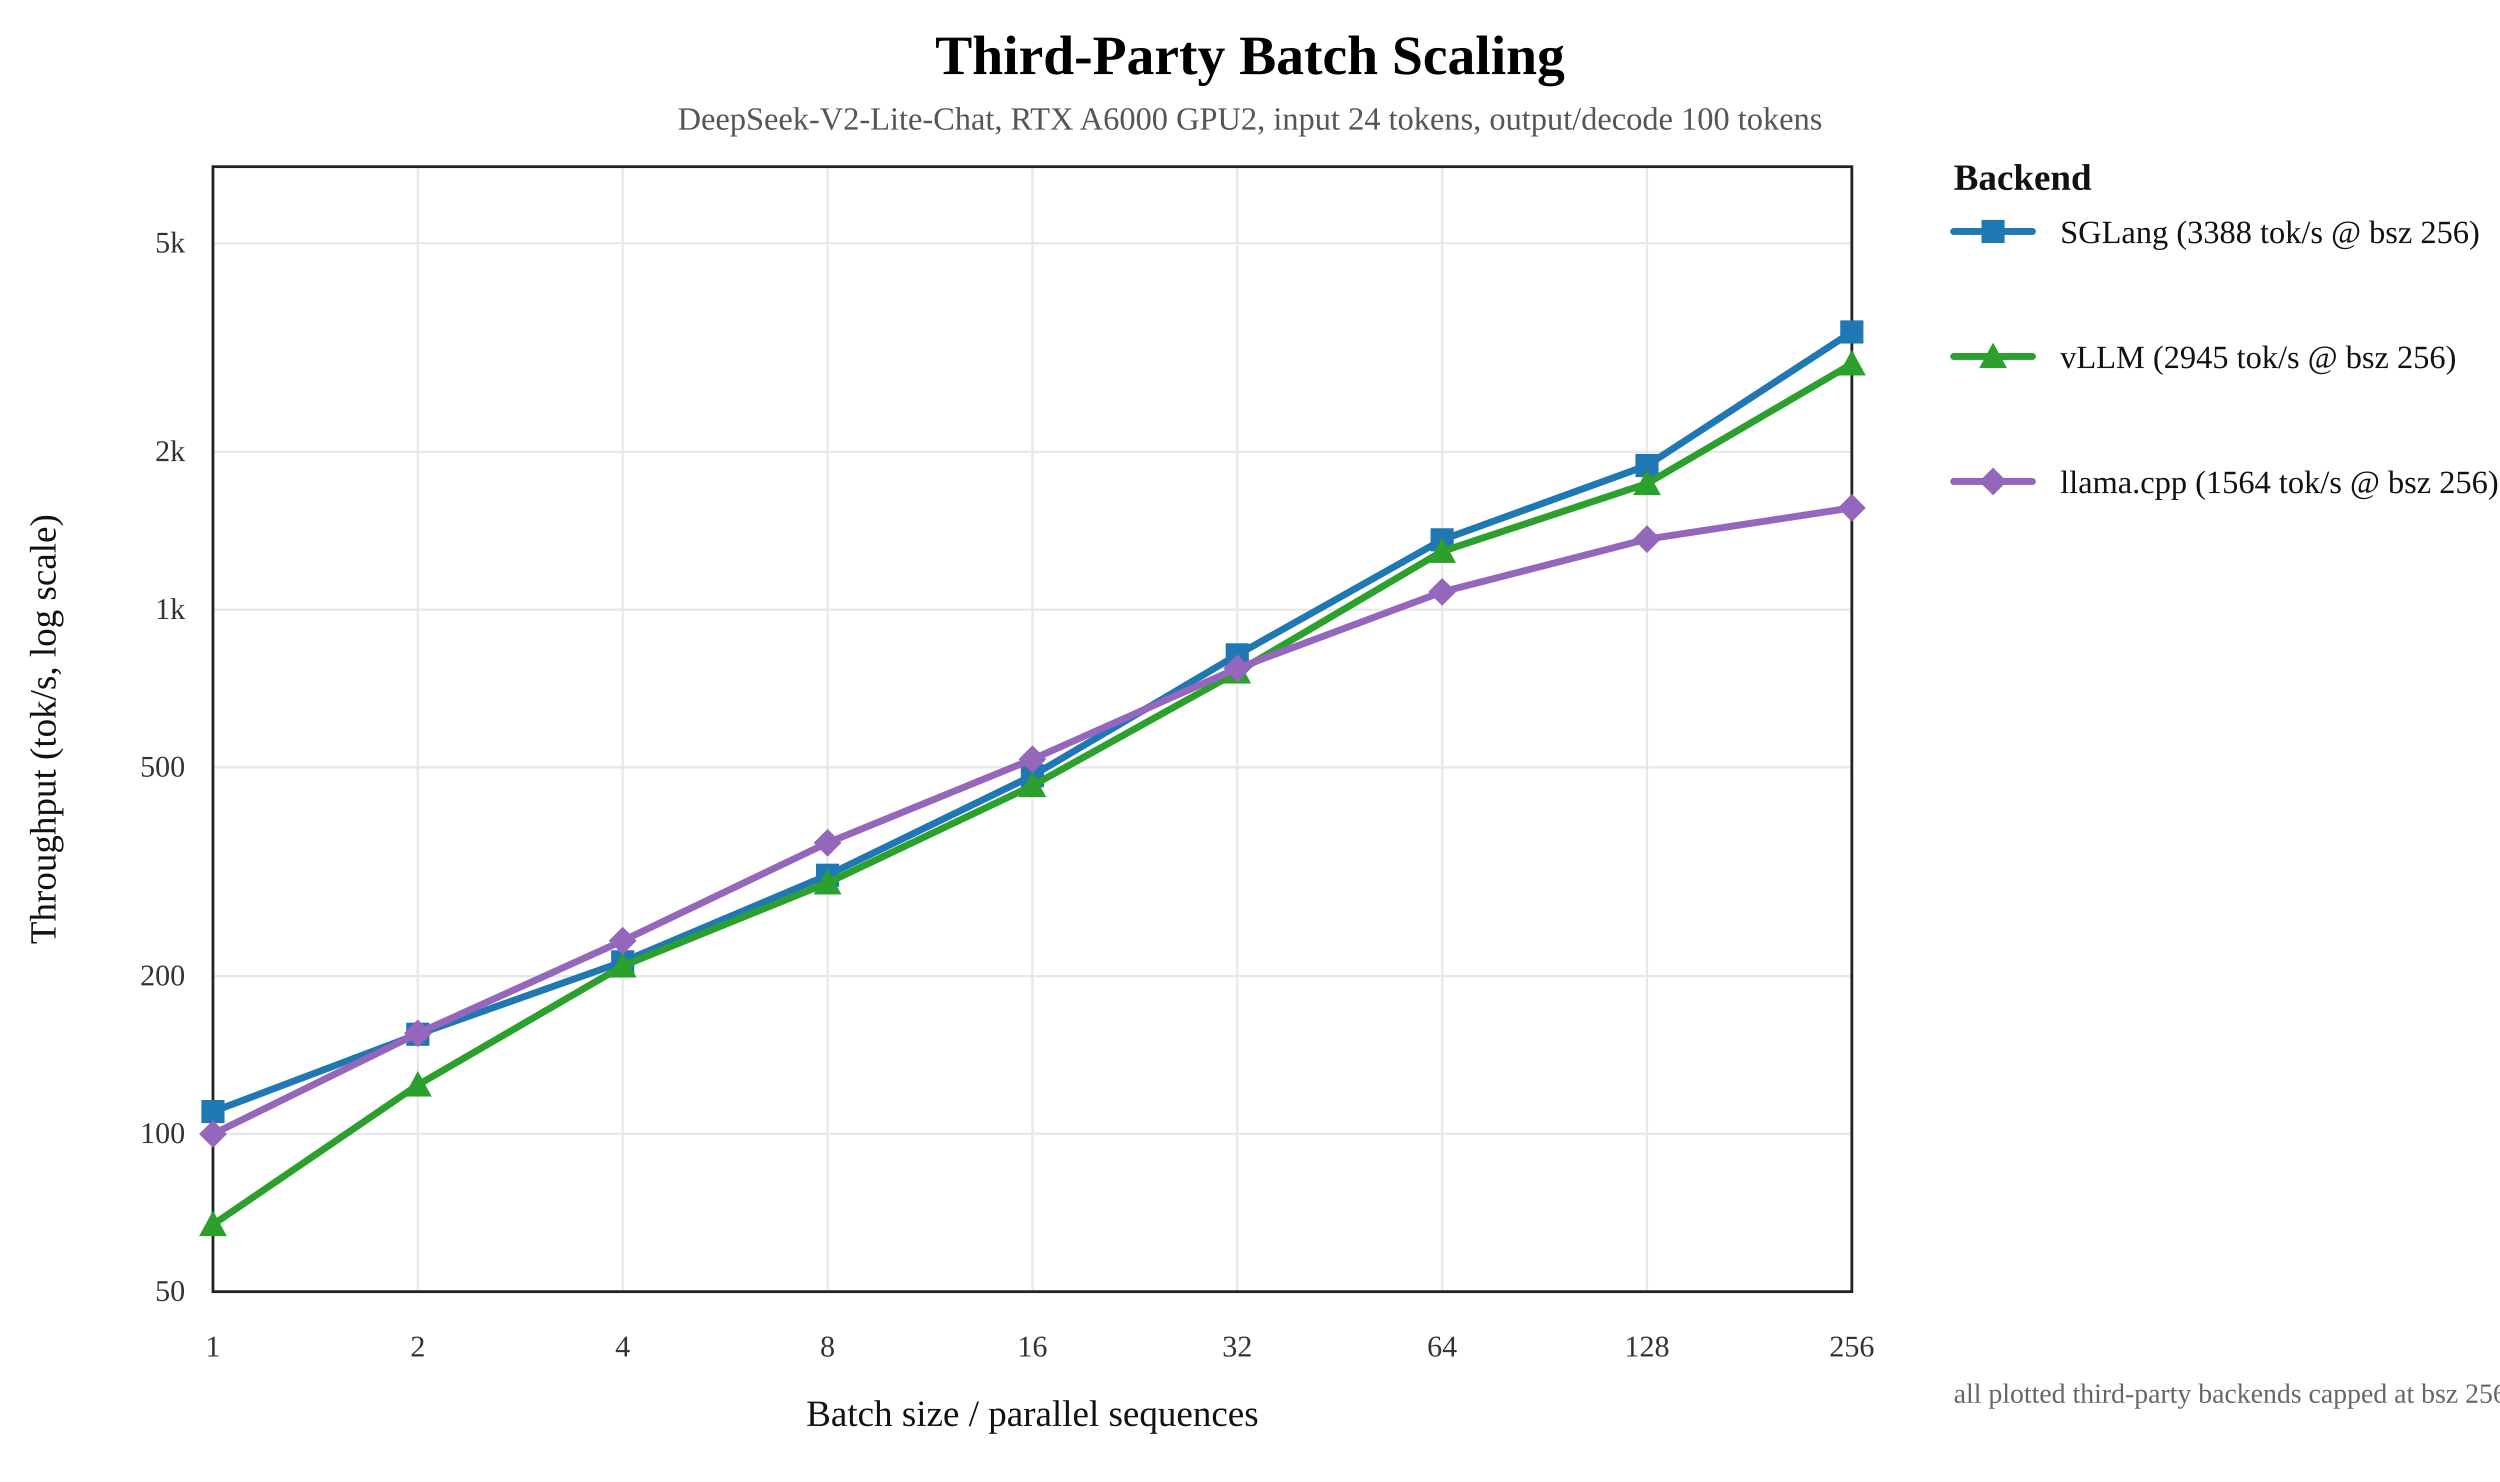
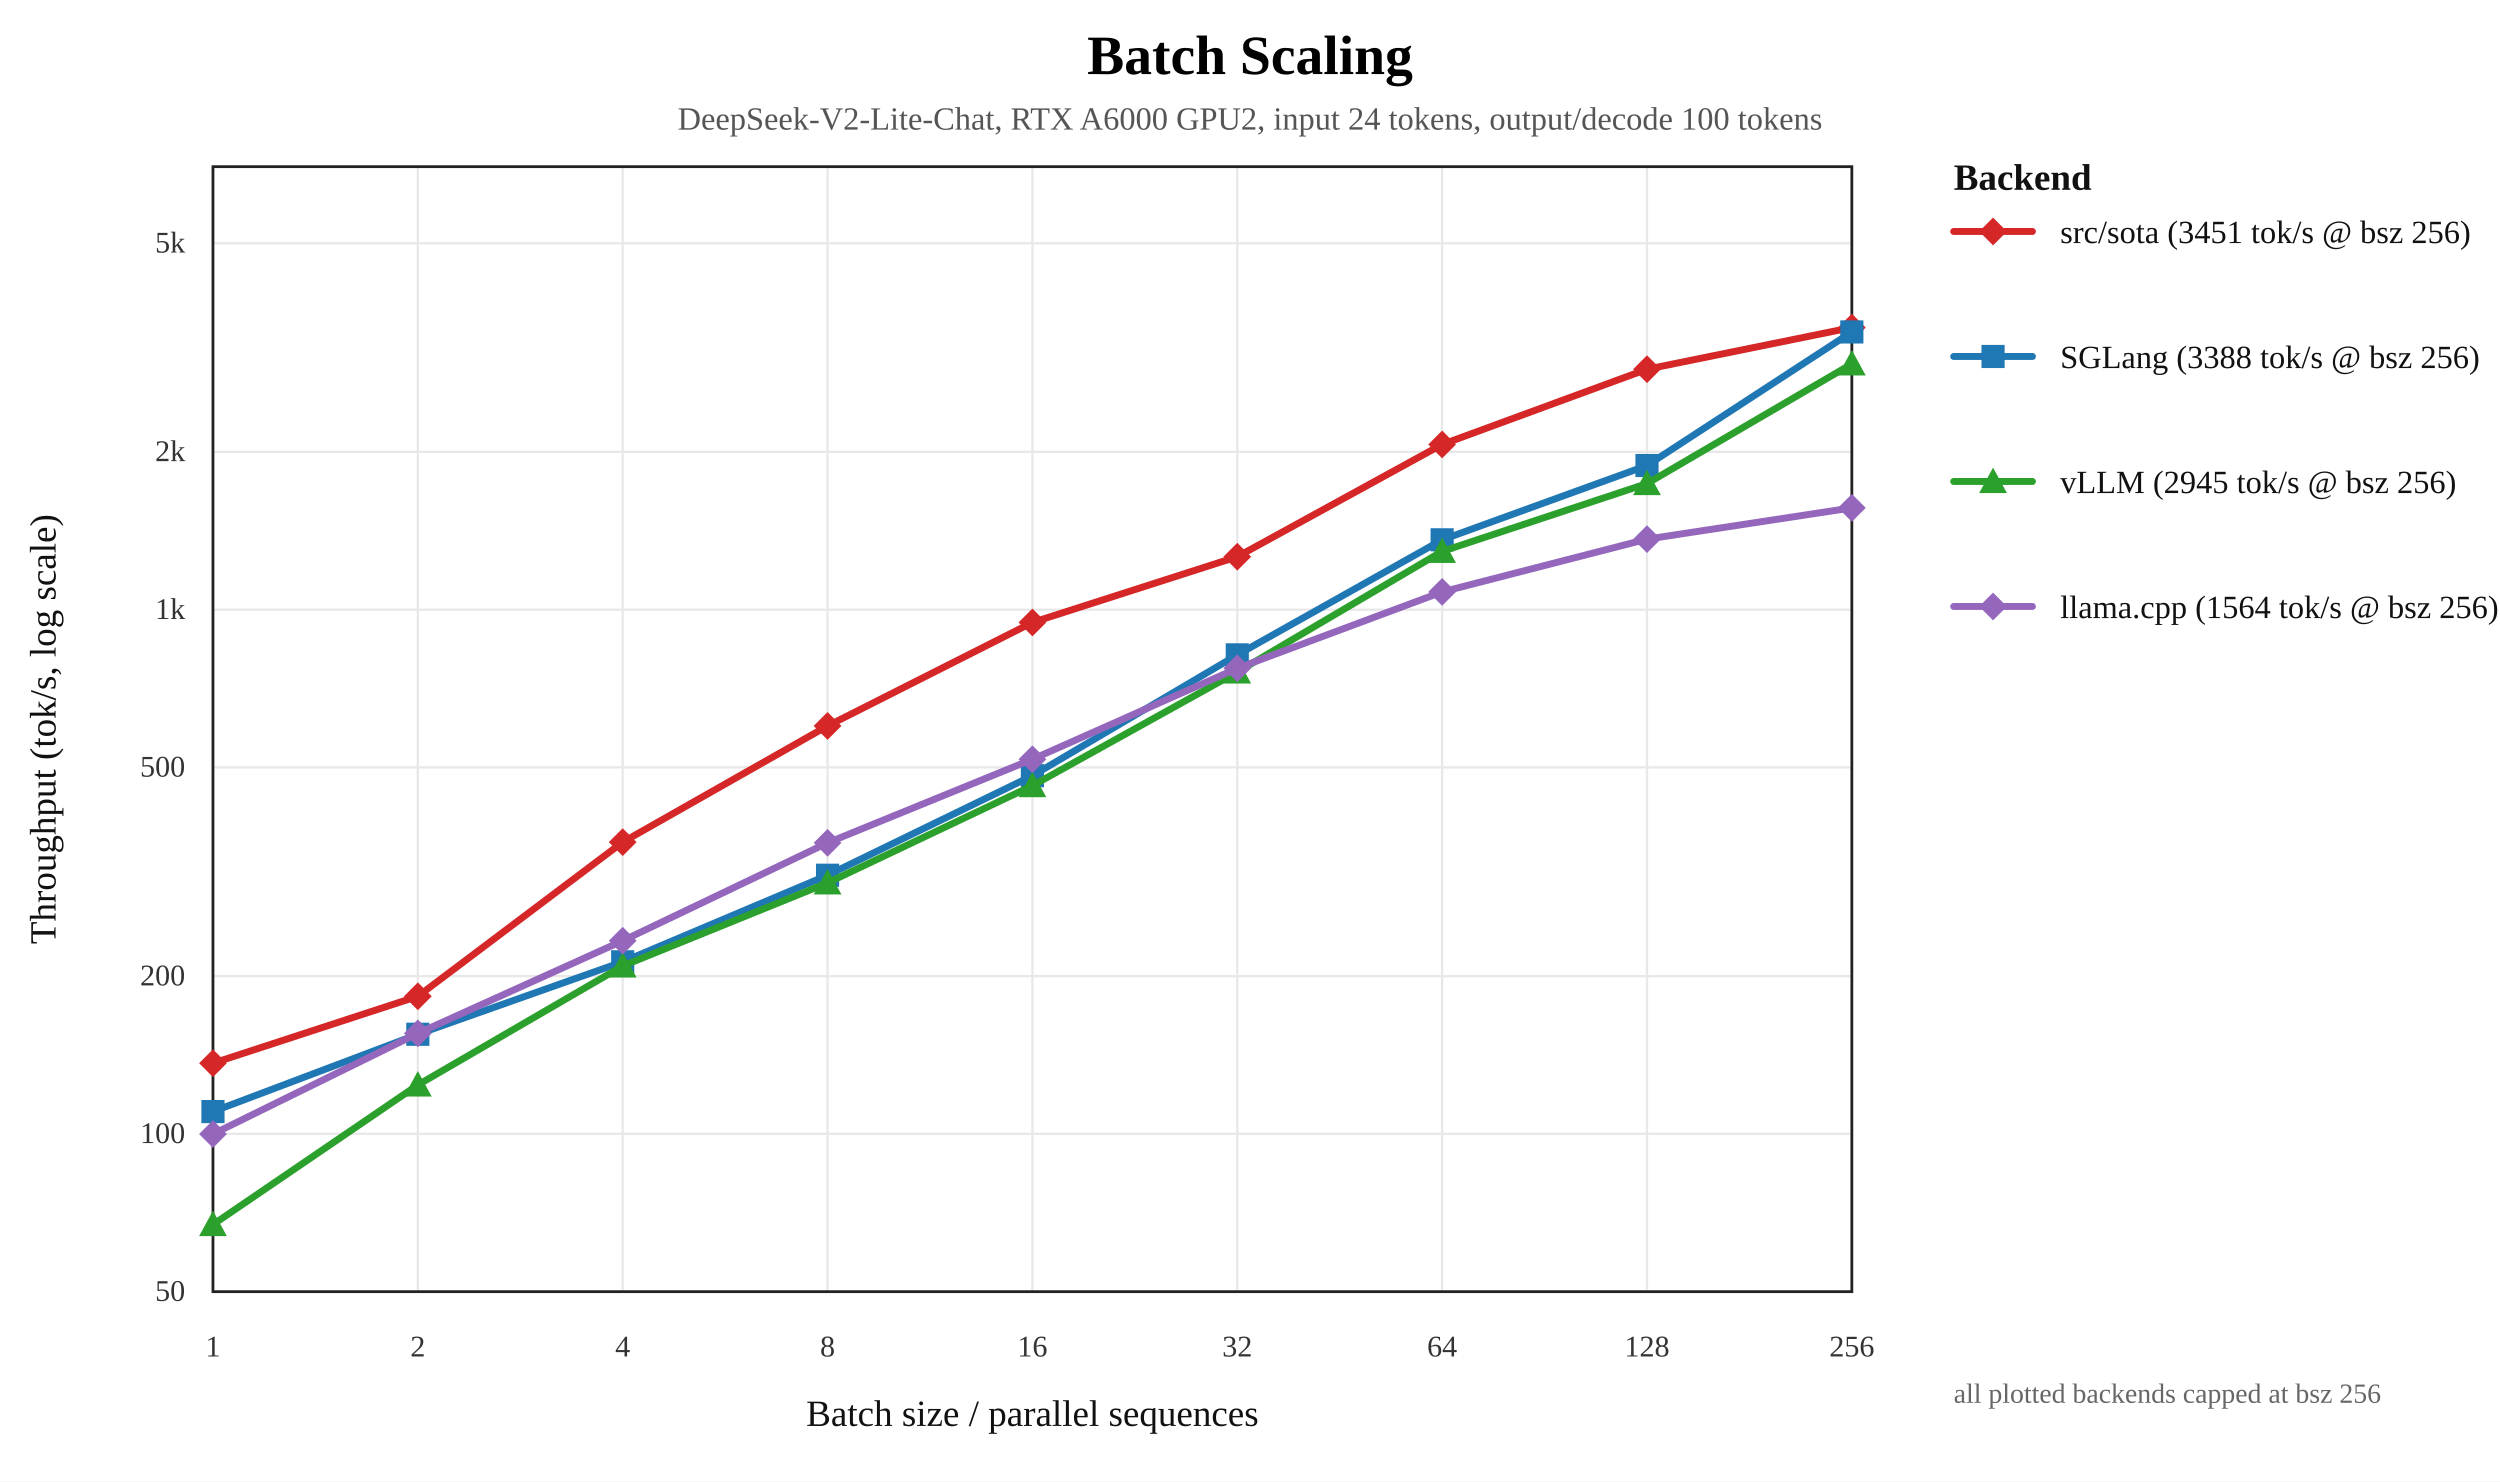
<svg xmlns="http://www.w3.org/2000/svg" width="1080" height="640" viewBox="0 0 1080 640" role="img">
  <rect width="1080" height="640" fill="white" />
-   <text x="540.0" y="32.0" text-anchor="middle" font-size="24" font-weight="700">Third-Party Batch Scaling</text>
+   <text x="540.0" y="32.0" text-anchor="middle" font-size="24" font-weight="700">Batch Scaling</text>
  <text x="540.0" y="56.0" text-anchor="middle" font-size="14" fill="#555">DeepSeek-V2-Lite-Chat, RTX A6000 GPU2, input 24 tokens, output/decode 100 tokens</text>
  <line x1="92.0" y1="72" x2="92.0" y2="558" stroke="#e8e8e8" stroke-width="1" />
  <text x="92.0" y="586.0" text-anchor="middle" font-size="13" fill="#333">1</text>
  <line x1="180.5" y1="72" x2="180.5" y2="558" stroke="#e8e8e8" stroke-width="1" />
  <text x="180.5" y="586.0" text-anchor="middle" font-size="13" fill="#333">2</text>
  <line x1="269.0" y1="72" x2="269.0" y2="558" stroke="#e8e8e8" stroke-width="1" />
  <text x="269.0" y="586.0" text-anchor="middle" font-size="13" fill="#333">4</text>
  <line x1="357.5" y1="72" x2="357.5" y2="558" stroke="#e8e8e8" stroke-width="1" />
  <text x="357.5" y="586.0" text-anchor="middle" font-size="13" fill="#333">8</text>
  <line x1="446.0" y1="72" x2="446.0" y2="558" stroke="#e8e8e8" stroke-width="1" />
  <text x="446.0" y="586.0" text-anchor="middle" font-size="13" fill="#333">16</text>
  <line x1="534.5" y1="72" x2="534.5" y2="558" stroke="#e8e8e8" stroke-width="1" />
  <text x="534.5" y="586.0" text-anchor="middle" font-size="13" fill="#333">32</text>
  <line x1="623.0" y1="72" x2="623.0" y2="558" stroke="#e8e8e8" stroke-width="1" />
  <text x="623.0" y="586.0" text-anchor="middle" font-size="13" fill="#333">64</text>
  <line x1="711.5" y1="72" x2="711.5" y2="558" stroke="#e8e8e8" stroke-width="1" />
  <text x="711.5" y="586.0" text-anchor="middle" font-size="13" fill="#333">128</text>
  <line x1="800.0" y1="72" x2="800.0" y2="558" stroke="#e8e8e8" stroke-width="1" />
  <text x="800.0" y="586.0" text-anchor="middle" font-size="13" fill="#333">256</text>
  <line x1="92" y1="558.0" x2="800" y2="558.0" stroke="#e8e8e8" stroke-width="1" />
  <text x="80.0" y="562.0" text-anchor="end" font-size="13" fill="#333">50</text>
  <line x1="92" y1="489.8" x2="800" y2="489.8" stroke="#e8e8e8" stroke-width="1" />
  <text x="80.0" y="493.8" text-anchor="end" font-size="13" fill="#333">100</text>
  <line x1="92" y1="421.7" x2="800" y2="421.7" stroke="#e8e8e8" stroke-width="1" />
  <text x="80.0" y="425.7" text-anchor="end" font-size="13" fill="#333">200</text>
  <line x1="92" y1="331.5" x2="800" y2="331.5" stroke="#e8e8e8" stroke-width="1" />
  <text x="80.0" y="335.5" text-anchor="end" font-size="13" fill="#333">500</text>
  <line x1="92" y1="263.4" x2="800" y2="263.4" stroke="#e8e8e8" stroke-width="1" />
  <text x="80.0" y="267.4" text-anchor="end" font-size="13" fill="#333">1k</text>
  <line x1="92" y1="195.2" x2="800" y2="195.2" stroke="#e8e8e8" stroke-width="1" />
  <text x="80.0" y="199.2" text-anchor="end" font-size="13" fill="#333">2k</text>
  <line x1="92" y1="105.1" x2="800" y2="105.1" stroke="#e8e8e8" stroke-width="1" />
  <text x="80.0" y="109.1" text-anchor="end" font-size="13" fill="#333">5k</text>
  <rect x="92" y="72" width="708" height="486" fill="none" stroke="#222" stroke-width="1.2" />
  <text x="446.0" y="616.0" text-anchor="middle" font-size="16" fill="#111">Batch size / parallel sequences</text>
  <text x="24" y="315.0" text-anchor="middle" font-size="16" fill="#111" transform="rotate(-90 24 315.0)">Throughput (tok/s, log scale)</text>
+   <polyline points="92.0,459.3 180.5,430.4 269.0,363.8 357.5,313.6 446.0,268.9 534.5,240.5 623.0,192.0 711.5,159.5 800.0,141.5" fill="none" stroke="#d62728" stroke-width="3" stroke-linejoin="round" stroke-linecap="round" />
+   <polygon points="92.0,453.3 86.0,459.3 92.0,465.3 98.0,459.3" fill="#d62728" />
+   <polygon points="180.5,424.4 174.5,430.4 180.5,436.4 186.5,430.4" fill="#d62728" />
+   <polygon points="269.0,357.8 263.0,363.8 269.0,369.8 275.0,363.8" fill="#d62728" />
+   <polygon points="357.5,307.6 351.5,313.6 357.5,319.6 363.5,313.6" fill="#d62728" />
+   <polygon points="446.0,262.9 440.0,268.9 446.0,274.9 452.0,268.9" fill="#d62728" />
+   <polygon points="534.5,234.5 528.5,240.5 534.5,246.5 540.5,240.5" fill="#d62728" />
+   <polygon points="623.0,186.0 617.0,192.0 623.0,198.0 629.0,192.0" fill="#d62728" />
+   <polygon points="711.5,153.5 705.5,159.5 711.5,165.5 717.5,159.5" fill="#d62728" />
+   <polygon points="800.0,135.5 794.0,141.5 800.0,147.5 806.0,141.5" fill="#d62728" />
  <polyline points="92.0,480.2 180.5,446.8 269.0,415.5 357.5,378.1 446.0,335.1 534.5,282.9 623.0,233.2 711.5,201.1 800.0,143.4" fill="none" stroke="#1f77b4" stroke-width="3" stroke-linejoin="round" stroke-linecap="round" />
  <rect x="87.0" y="475.2" width="10" height="10" fill="#1f77b4" />
  <rect x="175.5" y="441.8" width="10" height="10" fill="#1f77b4" />
  <rect x="264.0" y="410.5" width="10" height="10" fill="#1f77b4" />
  <rect x="352.5" y="373.1" width="10" height="10" fill="#1f77b4" />
  <rect x="441.0" y="330.1" width="10" height="10" fill="#1f77b4" />
  <rect x="529.5" y="277.9" width="10" height="10" fill="#1f77b4" />
  <rect x="618.0" y="228.2" width="10" height="10" fill="#1f77b4" />
  <rect x="706.5" y="196.1" width="10" height="10" fill="#1f77b4" />
  <rect x="795.0" y="138.4" width="10" height="10" fill="#1f77b4" />
  <polyline points="92.0,529.0 180.5,468.7 269.0,417.3 357.5,381.4 446.0,339.4 534.5,290.3 623.0,238.2 711.5,208.9 800.0,157.2" fill="none" stroke="#2ca02c" stroke-width="3" stroke-linejoin="round" stroke-linecap="round" />
  <polygon points="92.0,523.0 86.0,534.0 98.0,534.0" fill="#2ca02c" />
  <polygon points="180.5,462.7 174.5,473.7 186.5,473.7" fill="#2ca02c" />
  <polygon points="269.0,411.3 263.0,422.3 275.0,422.3" fill="#2ca02c" />
  <polygon points="357.5,375.4 351.5,386.4 363.5,386.4" fill="#2ca02c" />
  <polygon points="446.0,333.4 440.0,344.4 452.0,344.4" fill="#2ca02c" />
  <polygon points="534.5,284.3 528.5,295.3 540.5,295.3" fill="#2ca02c" />
  <polygon points="623.0,232.2 617.0,243.2 629.0,243.2" fill="#2ca02c" />
  <polygon points="711.5,202.9 705.5,213.9 717.5,213.9" fill="#2ca02c" />
  <polygon points="800.0,151.2 794.0,162.2 806.0,162.2" fill="#2ca02c" />
  <polyline points="92.0,489.9 180.5,446.4 269.0,406.4 357.5,364.1 446.0,328.0 534.5,288.7 623.0,255.7 711.5,232.9 800.0,219.4" fill="none" stroke="#9467bd" stroke-width="3" stroke-linejoin="round" stroke-linecap="round" />
  <polygon points="92.0,483.9 86.0,489.9 92.0,495.9 98.0,489.9" fill="#9467bd" />
  <polygon points="180.5,440.4 174.5,446.4 180.5,452.4 186.5,446.4" fill="#9467bd" />
  <polygon points="269.0,400.4 263.0,406.4 269.0,412.4 275.0,406.4" fill="#9467bd" />
  <polygon points="357.5,358.1 351.5,364.1 357.5,370.1 363.5,364.1" fill="#9467bd" />
  <polygon points="446.0,322.0 440.0,328.0 446.0,334.0 452.0,328.0" fill="#9467bd" />
  <polygon points="534.5,282.7 528.5,288.7 534.5,294.7 540.5,288.7" fill="#9467bd" />
  <polygon points="623.0,249.7 617.0,255.7 623.0,261.7 629.0,255.7" fill="#9467bd" />
  <polygon points="711.5,226.9 705.5,232.9 711.5,238.9 717.5,232.9" fill="#9467bd" />
  <polygon points="800.0,213.4 794.0,219.4 800.0,225.4 806.0,219.4" fill="#9467bd" />
  <text x="844.0" y="82.0" font-size="16" font-weight="700" fill="#111">Backend</text>
-   <line x1="844" y1="100.0" x2="878" y2="100.0" stroke="#1f77b4" stroke-width="3" stroke-linecap="round" />
-   <rect x="856.0" y="95.0" width="10" height="10" fill="#1f77b4" />
-   <text x="890.0" y="105.0" font-size="14" fill="#111">SGLang (3388 tok/s @ bsz 256)</text>
-   <line x1="844" y1="154.0" x2="878" y2="154.0" stroke="#2ca02c" stroke-width="3" stroke-linecap="round" />
-   <polygon points="861.0,148.0 855.0,159.0 867.0,159.0" fill="#2ca02c" />
-   <text x="890.0" y="159.0" font-size="14" fill="#111">vLLM (2945 tok/s @ bsz 256)</text>
-   <line x1="844" y1="208.0" x2="878" y2="208.0" stroke="#9467bd" stroke-width="3" stroke-linecap="round" />
-   <polygon points="861.0,202.0 855.0,208.0 861.0,214.0 867.0,208.0" fill="#9467bd" />
-   <text x="890.0" y="213.0" font-size="14" fill="#111">llama.cpp (1564 tok/s @ bsz 256)</text>
-   <text x="844.0" y="606.0" font-size="12" fill="#666">all plotted third-party backends capped at bsz 256</text>
+   <line x1="844" y1="100.0" x2="878" y2="100.0" stroke="#d62728" stroke-width="3" stroke-linecap="round" />
+   <polygon points="861.0,94.0 855.0,100.0 861.0,106.0 867.0,100.0" fill="#d62728" />
+   <text x="890.0" y="105.0" font-size="14" fill="#111">src/sota (3451 tok/s @ bsz 256)</text>
+   <line x1="844" y1="154.0" x2="878" y2="154.0" stroke="#1f77b4" stroke-width="3" stroke-linecap="round" />
+   <rect x="856.0" y="149.0" width="10" height="10" fill="#1f77b4" />
+   <text x="890.0" y="159.0" font-size="14" fill="#111">SGLang (3388 tok/s @ bsz 256)</text>
+   <line x1="844" y1="208.0" x2="878" y2="208.0" stroke="#2ca02c" stroke-width="3" stroke-linecap="round" />
+   <polygon points="861.0,202.0 855.0,213.0 867.0,213.0" fill="#2ca02c" />
+   <text x="890.0" y="213.0" font-size="14" fill="#111">vLLM (2945 tok/s @ bsz 256)</text>
+   <line x1="844" y1="262.0" x2="878" y2="262.0" stroke="#9467bd" stroke-width="3" stroke-linecap="round" />
+   <polygon points="861.0,256.0 855.0,262.0 861.0,268.0 867.0,262.0" fill="#9467bd" />
+   <text x="890.0" y="267.0" font-size="14" fill="#111">llama.cpp (1564 tok/s @ bsz 256)</text>
+   <text x="844.0" y="606.0" font-size="12" fill="#666">all plotted backends capped at bsz 256</text>
</svg>
